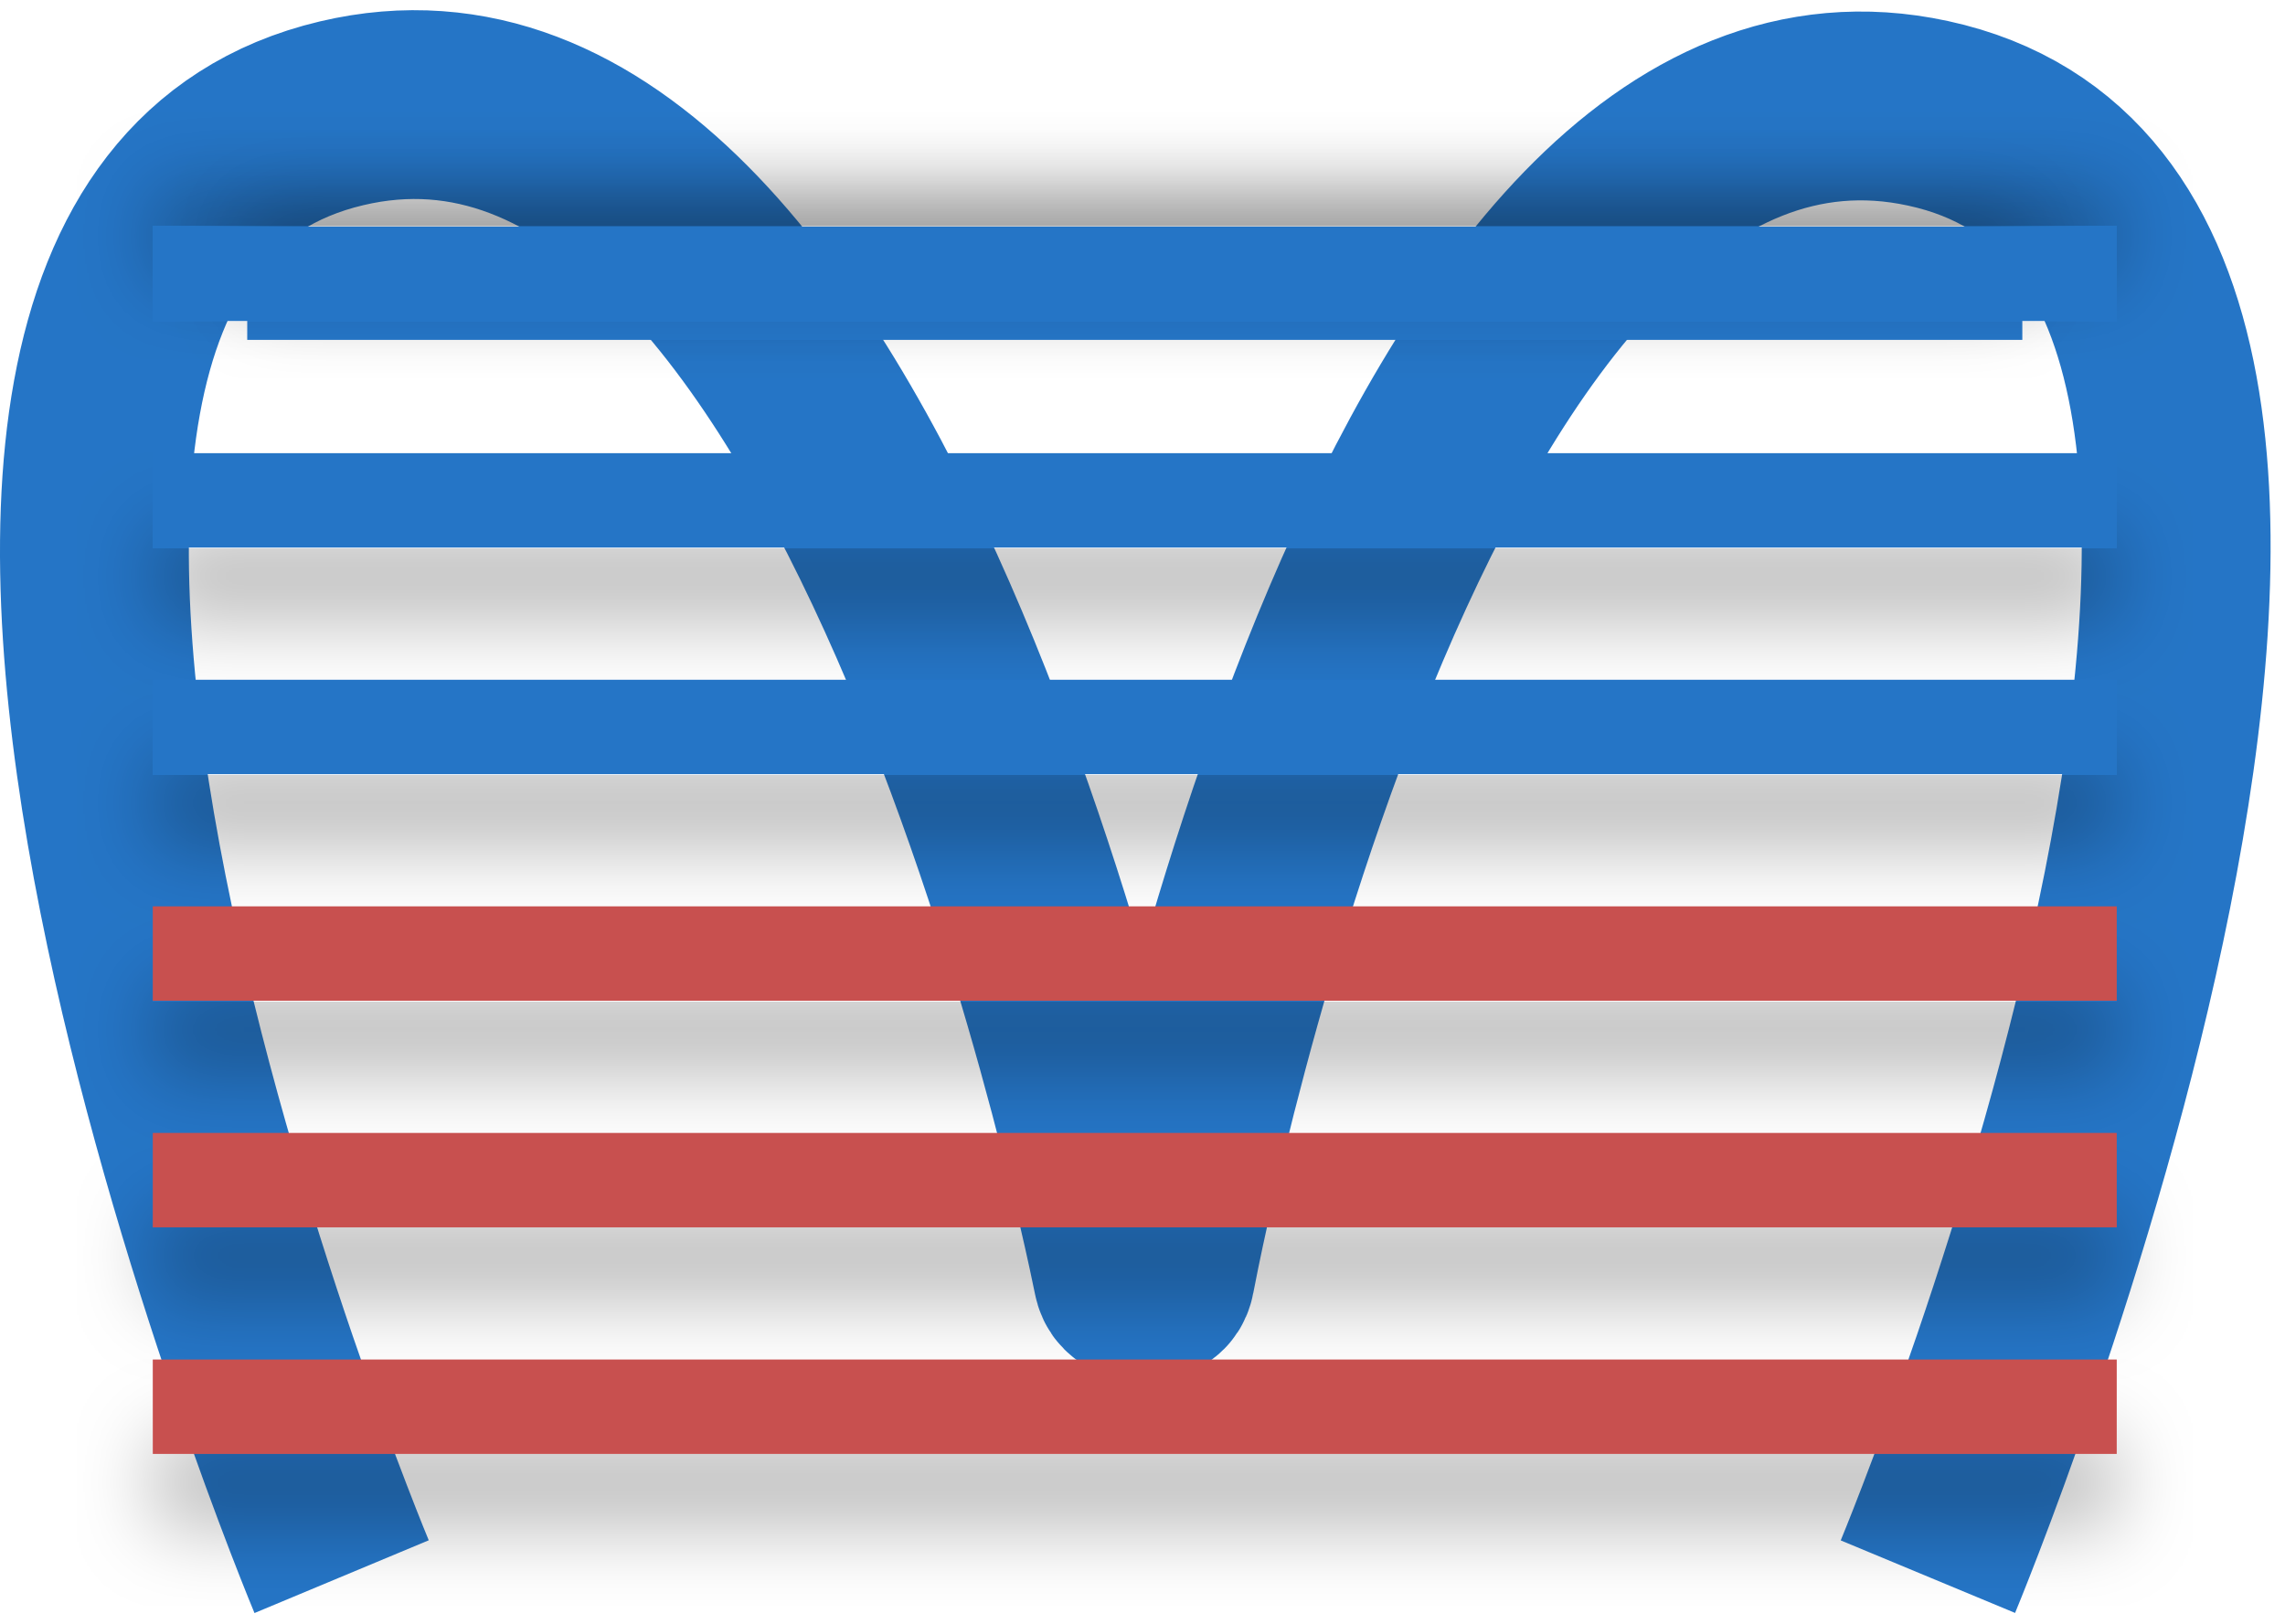
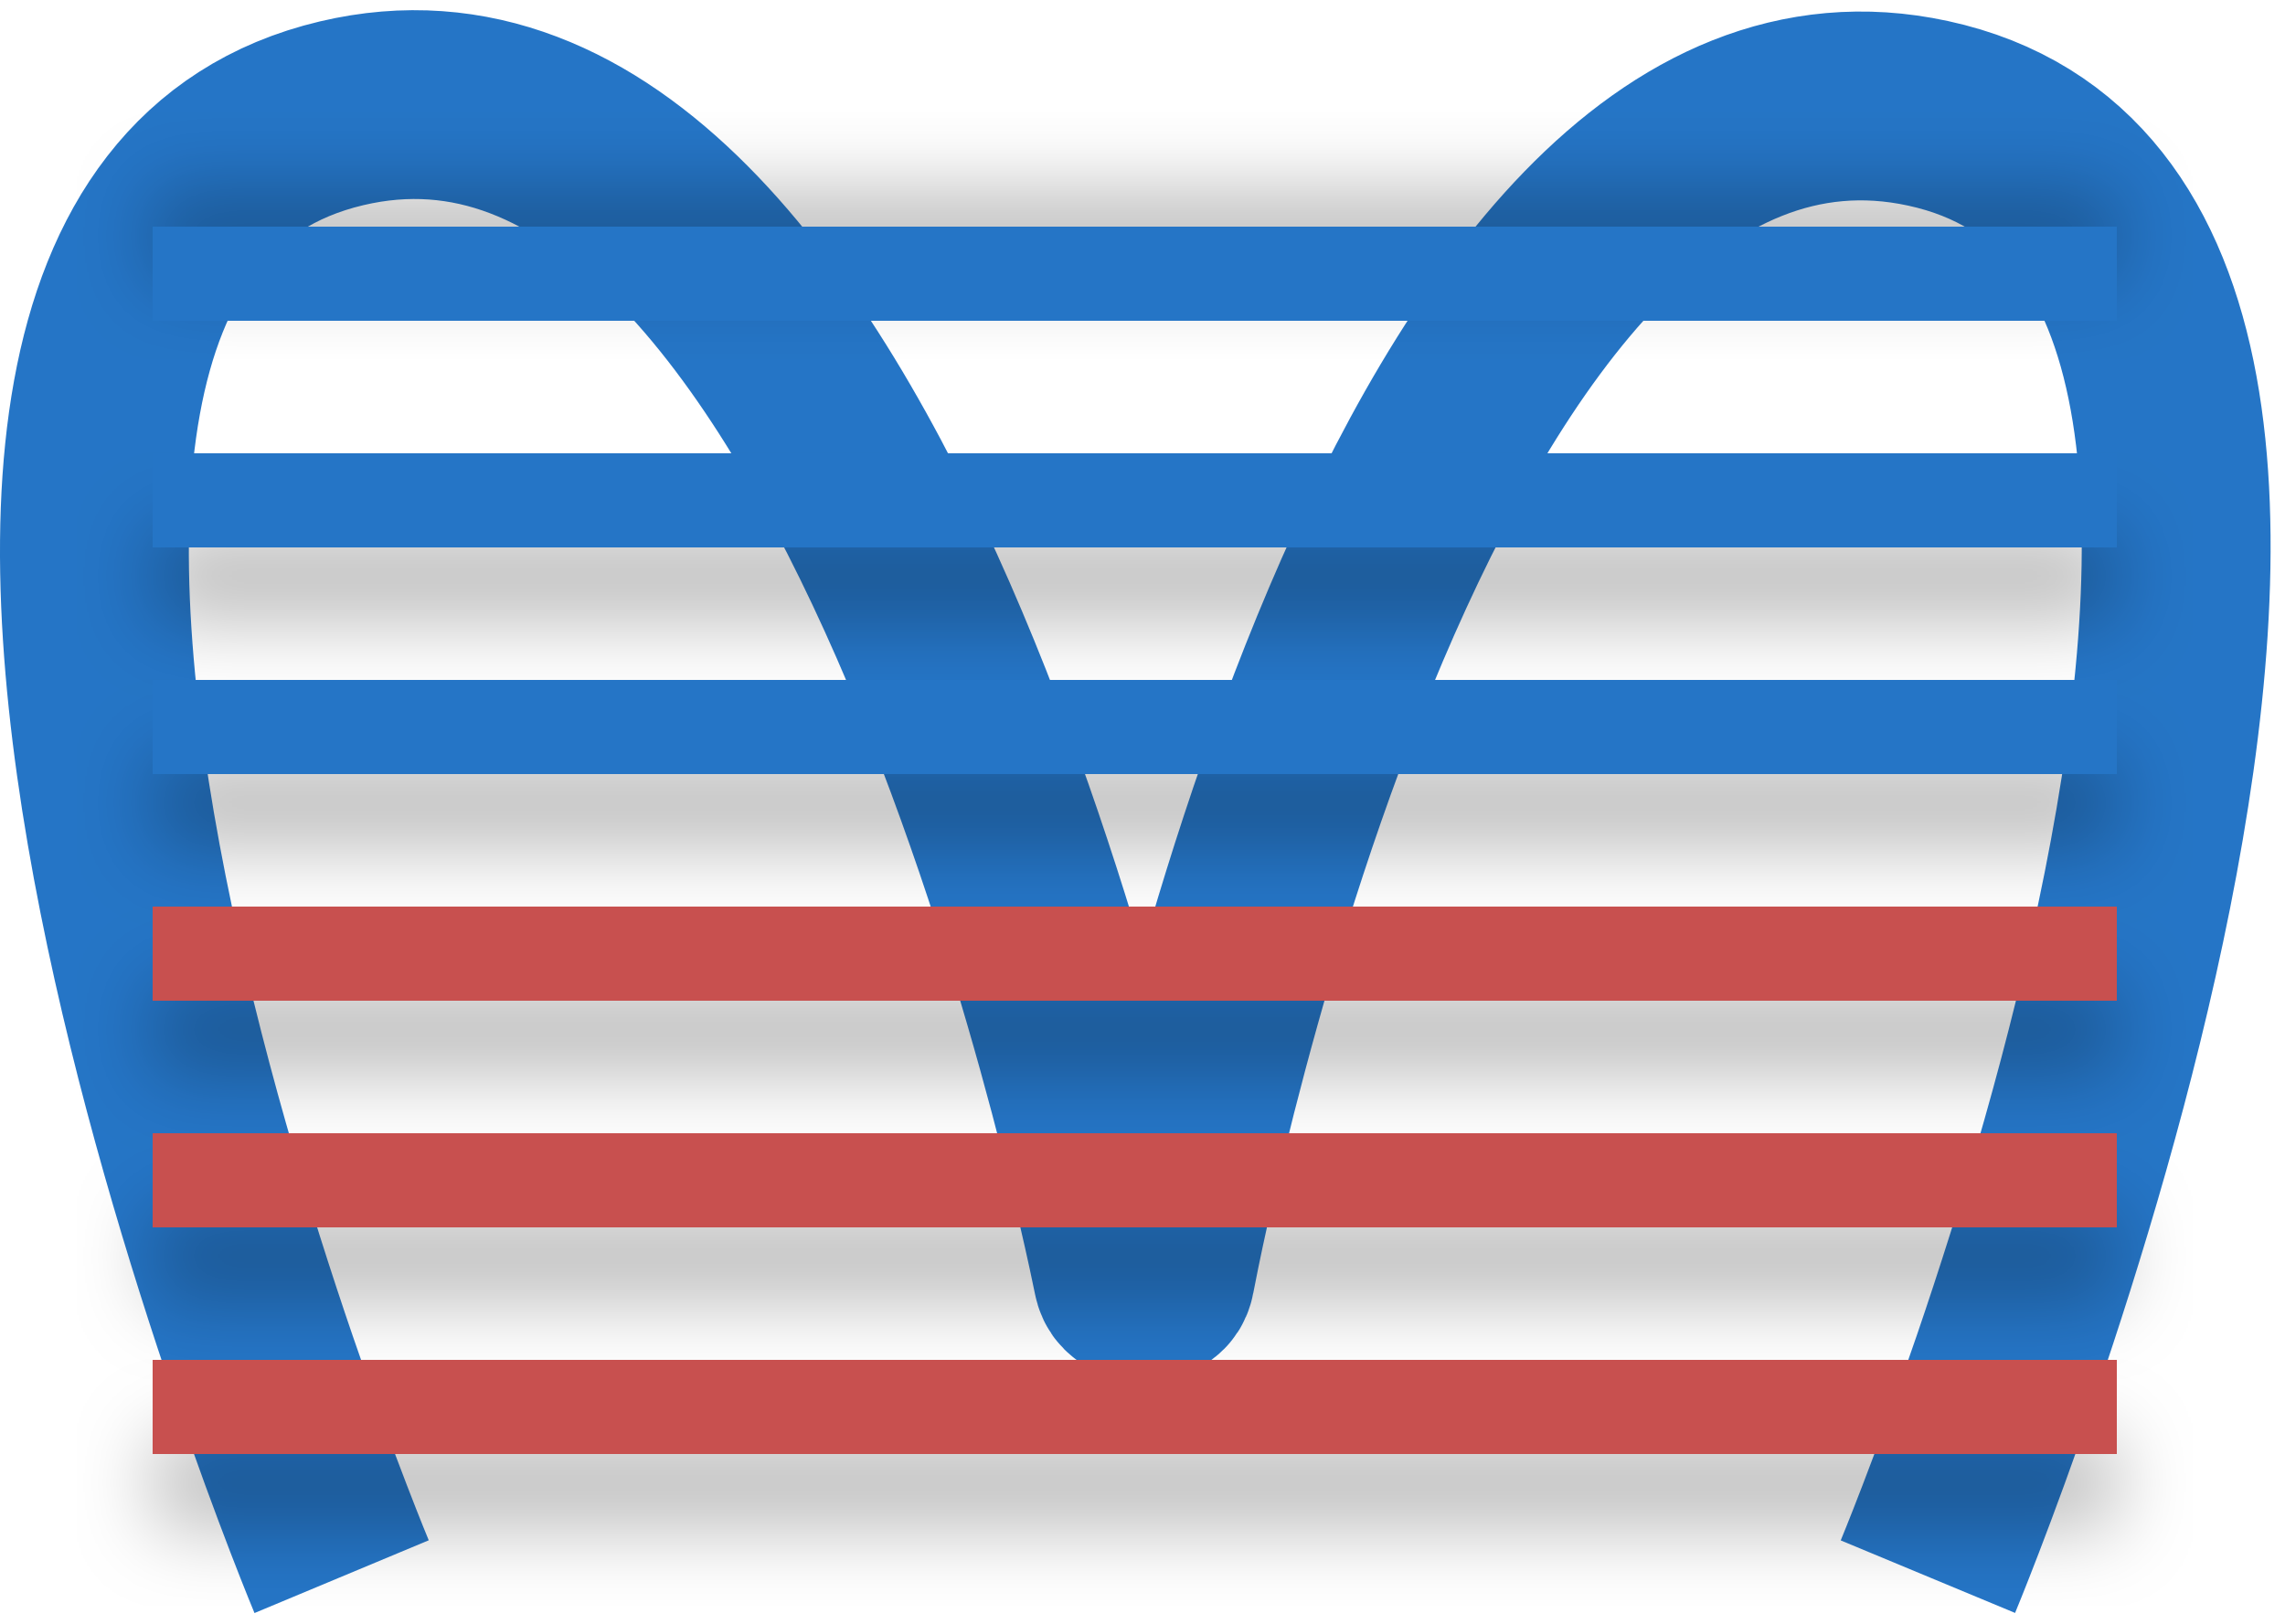
<svg xmlns="http://www.w3.org/2000/svg" width="121" height="86" viewBox="0 0 121 86" fill="none">
  <path d="M18.09 83.5C18.09 83.5 -11.363 12.964 18.09 6C45.513 -0.484 58.898 63.529 59.712 67.558C59.739 67.689 59.786 67.818 59.881 67.912C60.269 68.295 60.904 68.291 61.288 67.905C61.382 67.81 61.428 67.681 61.453 67.549C62.217 63.541 74.758 0.089 102.09 6C131.672 12.398 102.09 83.5 102.09 83.5" stroke="#2575C6" stroke-width="10" />
  <g filter="url(#filter0_d_16_2279)">
-     <rect x="13.091" y="13" width="94" height="5" fill="#2575C6" />
+     <rect x="9.34" y="13.25" width="101.5" height="2.5" stroke="#2575C6" stroke-width="2.5" shape-rendering="crispEdges" />
  </g>
  <g filter="url(#filter1_d_16_2279)">
-     <rect x="8.09" y="12" width="104" height="5" fill="#2575C6" />
+     <rect x="9.34" y="25.25" width="101.5" height="2.5" stroke="#2575C6" stroke-width="2.5" shape-rendering="crispEdges" />
  </g>
  <g filter="url(#filter2_d_16_2279)">
-     <rect x="8.09" y="24" width="104" height="5" fill="#2575C6" />
+     <rect x="9.34" y="37.25" width="101.5" height="2.5" stroke="#2575C6" stroke-width="2.5" shape-rendering="crispEdges" />
  </g>
  <g filter="url(#filter3_d_16_2279)">
-     <rect x="8.09" y="36" width="104" height="5" fill="#2575C6" />
+     <rect x="9.34" y="49.25" width="101.5" height="2.5" stroke="#C8504F" stroke-width="2.5" shape-rendering="crispEdges" />
  </g>
  <g filter="url(#filter4_d_16_2279)">
-     <rect x="8.09" y="48" width="104" height="5" fill="#C8504F" />
+     <rect x="9.34" y="61.25" width="101.5" height="2.5" stroke="#C8504F" stroke-width="2.5" shape-rendering="crispEdges" />
  </g>
  <g filter="url(#filter5_d_16_2279)">
-     <rect x="8.09" y="60" width="104" height="5" fill="#C8504F" />
-   </g>
-   <g filter="url(#filter6_d_16_2279)">
-     <rect x="8.09" y="72" width="104" height="5" fill="#C8504F" />
+     <rect x="9.34" y="73.25" width="101.5" height="2.5" stroke="#C8504F" stroke-width="2.5" shape-rendering="crispEdges" />
  </g>
  <defs>
-     <filter id="filter0_d_16_2279" x="9.09" y="7" width="102" height="13" filterUnits="userSpaceOnUse" color-interpolation-filters="sRGB">
+     <filter id="filter0_d_16_2279" x="4.09" y="6" width="112" height="13" filterUnits="userSpaceOnUse" color-interpolation-filters="sRGB">
      <feFlood flood-opacity="0" result="BackgroundImageFix" />
      <feColorMatrix in="SourceAlpha" type="matrix" values="0 0 0 0 0 0 0 0 0 0 0 0 0 0 0 0 0 0 127 0" result="hardAlpha" />
      <feOffset dy="-2" />
      <feGaussianBlur stdDeviation="2" />
      <feComposite in2="hardAlpha" operator="out" />
      <feColorMatrix type="matrix" values="0 0 0 0 0 0 0 0 0 0 0 0 0 0 0 0 0 0 0.25 0" />
      <feBlend mode="normal" in2="BackgroundImageFix" result="effect1_dropShadow_16_2279" />
      <feBlend mode="normal" in="SourceGraphic" in2="effect1_dropShadow_16_2279" result="shape" />
    </filter>
-     <filter id="filter1_d_16_2279" x="4.09" y="6" width="112" height="13" filterUnits="userSpaceOnUse" color-interpolation-filters="sRGB">
-       <feFlood flood-opacity="0" result="BackgroundImageFix" />
-       <feColorMatrix in="SourceAlpha" type="matrix" values="0 0 0 0 0 0 0 0 0 0 0 0 0 0 0 0 0 0 127 0" result="hardAlpha" />
-       <feOffset dy="-2" />
-       <feGaussianBlur stdDeviation="2" />
-       <feComposite in2="hardAlpha" operator="out" />
-       <feColorMatrix type="matrix" values="0 0 0 0 0 0 0 0 0 0 0 0 0 0 0 0 0 0 0.25 0" />
-       <feBlend mode="normal" in2="BackgroundImageFix" result="effect1_dropShadow_16_2279" />
-       <feBlend mode="normal" in="SourceGraphic" in2="effect1_dropShadow_16_2279" result="shape" />
-     </filter>
-     <filter id="filter2_d_16_2279" x="4.09" y="24" width="112" height="13" filterUnits="userSpaceOnUse" color-interpolation-filters="sRGB">
+     <filter id="filter1_d_16_2279" x="4.09" y="24" width="112" height="13" filterUnits="userSpaceOnUse" color-interpolation-filters="sRGB">
      <feFlood flood-opacity="0" result="BackgroundImageFix" />
      <feColorMatrix in="SourceAlpha" type="matrix" values="0 0 0 0 0 0 0 0 0 0 0 0 0 0 0 0 0 0 127 0" result="hardAlpha" />
      <feOffset dy="4" />
      <feGaussianBlur stdDeviation="2" />
      <feComposite in2="hardAlpha" operator="out" />
      <feColorMatrix type="matrix" values="0 0 0 0 0 0 0 0 0 0 0 0 0 0 0 0 0 0 0.25 0" />
      <feBlend mode="normal" in2="BackgroundImageFix" result="effect1_dropShadow_16_2279" />
      <feBlend mode="normal" in="SourceGraphic" in2="effect1_dropShadow_16_2279" result="shape" />
    </filter>
-     <filter id="filter3_d_16_2279" x="4.09" y="36" width="112" height="13" filterUnits="userSpaceOnUse" color-interpolation-filters="sRGB">
+     <filter id="filter2_d_16_2279" x="4.09" y="36" width="112" height="13" filterUnits="userSpaceOnUse" color-interpolation-filters="sRGB">
      <feFlood flood-opacity="0" result="BackgroundImageFix" />
      <feColorMatrix in="SourceAlpha" type="matrix" values="0 0 0 0 0 0 0 0 0 0 0 0 0 0 0 0 0 0 127 0" result="hardAlpha" />
      <feOffset dy="4" />
      <feGaussianBlur stdDeviation="2" />
      <feComposite in2="hardAlpha" operator="out" />
      <feColorMatrix type="matrix" values="0 0 0 0 0 0 0 0 0 0 0 0 0 0 0 0 0 0 0.25 0" />
      <feBlend mode="normal" in2="BackgroundImageFix" result="effect1_dropShadow_16_2279" />
      <feBlend mode="normal" in="SourceGraphic" in2="effect1_dropShadow_16_2279" result="shape" />
    </filter>
-     <filter id="filter4_d_16_2279" x="4.09" y="48" width="112" height="13" filterUnits="userSpaceOnUse" color-interpolation-filters="sRGB">
+     <filter id="filter3_d_16_2279" x="4.09" y="48" width="112" height="13" filterUnits="userSpaceOnUse" color-interpolation-filters="sRGB">
      <feFlood flood-opacity="0" result="BackgroundImageFix" />
      <feColorMatrix in="SourceAlpha" type="matrix" values="0 0 0 0 0 0 0 0 0 0 0 0 0 0 0 0 0 0 127 0" result="hardAlpha" />
      <feOffset dy="4" />
      <feGaussianBlur stdDeviation="2" />
      <feComposite in2="hardAlpha" operator="out" />
      <feColorMatrix type="matrix" values="0 0 0 0 0 0 0 0 0 0 0 0 0 0 0 0 0 0 0.25 0" />
      <feBlend mode="normal" in2="BackgroundImageFix" result="effect1_dropShadow_16_2279" />
      <feBlend mode="normal" in="SourceGraphic" in2="effect1_dropShadow_16_2279" result="shape" />
    </filter>
-     <filter id="filter5_d_16_2279" x="4.09" y="60" width="112" height="13" filterUnits="userSpaceOnUse" color-interpolation-filters="sRGB">
+     <filter id="filter4_d_16_2279" x="4.09" y="60" width="112" height="13" filterUnits="userSpaceOnUse" color-interpolation-filters="sRGB">
      <feFlood flood-opacity="0" result="BackgroundImageFix" />
      <feColorMatrix in="SourceAlpha" type="matrix" values="0 0 0 0 0 0 0 0 0 0 0 0 0 0 0 0 0 0 127 0" result="hardAlpha" />
      <feOffset dy="4" />
      <feGaussianBlur stdDeviation="2" />
      <feComposite in2="hardAlpha" operator="out" />
      <feColorMatrix type="matrix" values="0 0 0 0 0 0 0 0 0 0 0 0 0 0 0 0 0 0 0.25 0" />
      <feBlend mode="normal" in2="BackgroundImageFix" result="effect1_dropShadow_16_2279" />
      <feBlend mode="normal" in="SourceGraphic" in2="effect1_dropShadow_16_2279" result="shape" />
    </filter>
-     <filter id="filter6_d_16_2279" x="4.09" y="72" width="112" height="13" filterUnits="userSpaceOnUse" color-interpolation-filters="sRGB">
+     <filter id="filter5_d_16_2279" x="4.09" y="72" width="112" height="13" filterUnits="userSpaceOnUse" color-interpolation-filters="sRGB">
      <feFlood flood-opacity="0" result="BackgroundImageFix" />
      <feColorMatrix in="SourceAlpha" type="matrix" values="0 0 0 0 0 0 0 0 0 0 0 0 0 0 0 0 0 0 127 0" result="hardAlpha" />
      <feOffset dy="4" />
      <feGaussianBlur stdDeviation="2" />
      <feComposite in2="hardAlpha" operator="out" />
      <feColorMatrix type="matrix" values="0 0 0 0 0 0 0 0 0 0 0 0 0 0 0 0 0 0 0.25 0" />
      <feBlend mode="normal" in2="BackgroundImageFix" result="effect1_dropShadow_16_2279" />
      <feBlend mode="normal" in="SourceGraphic" in2="effect1_dropShadow_16_2279" result="shape" />
    </filter>
  </defs>
</svg>
